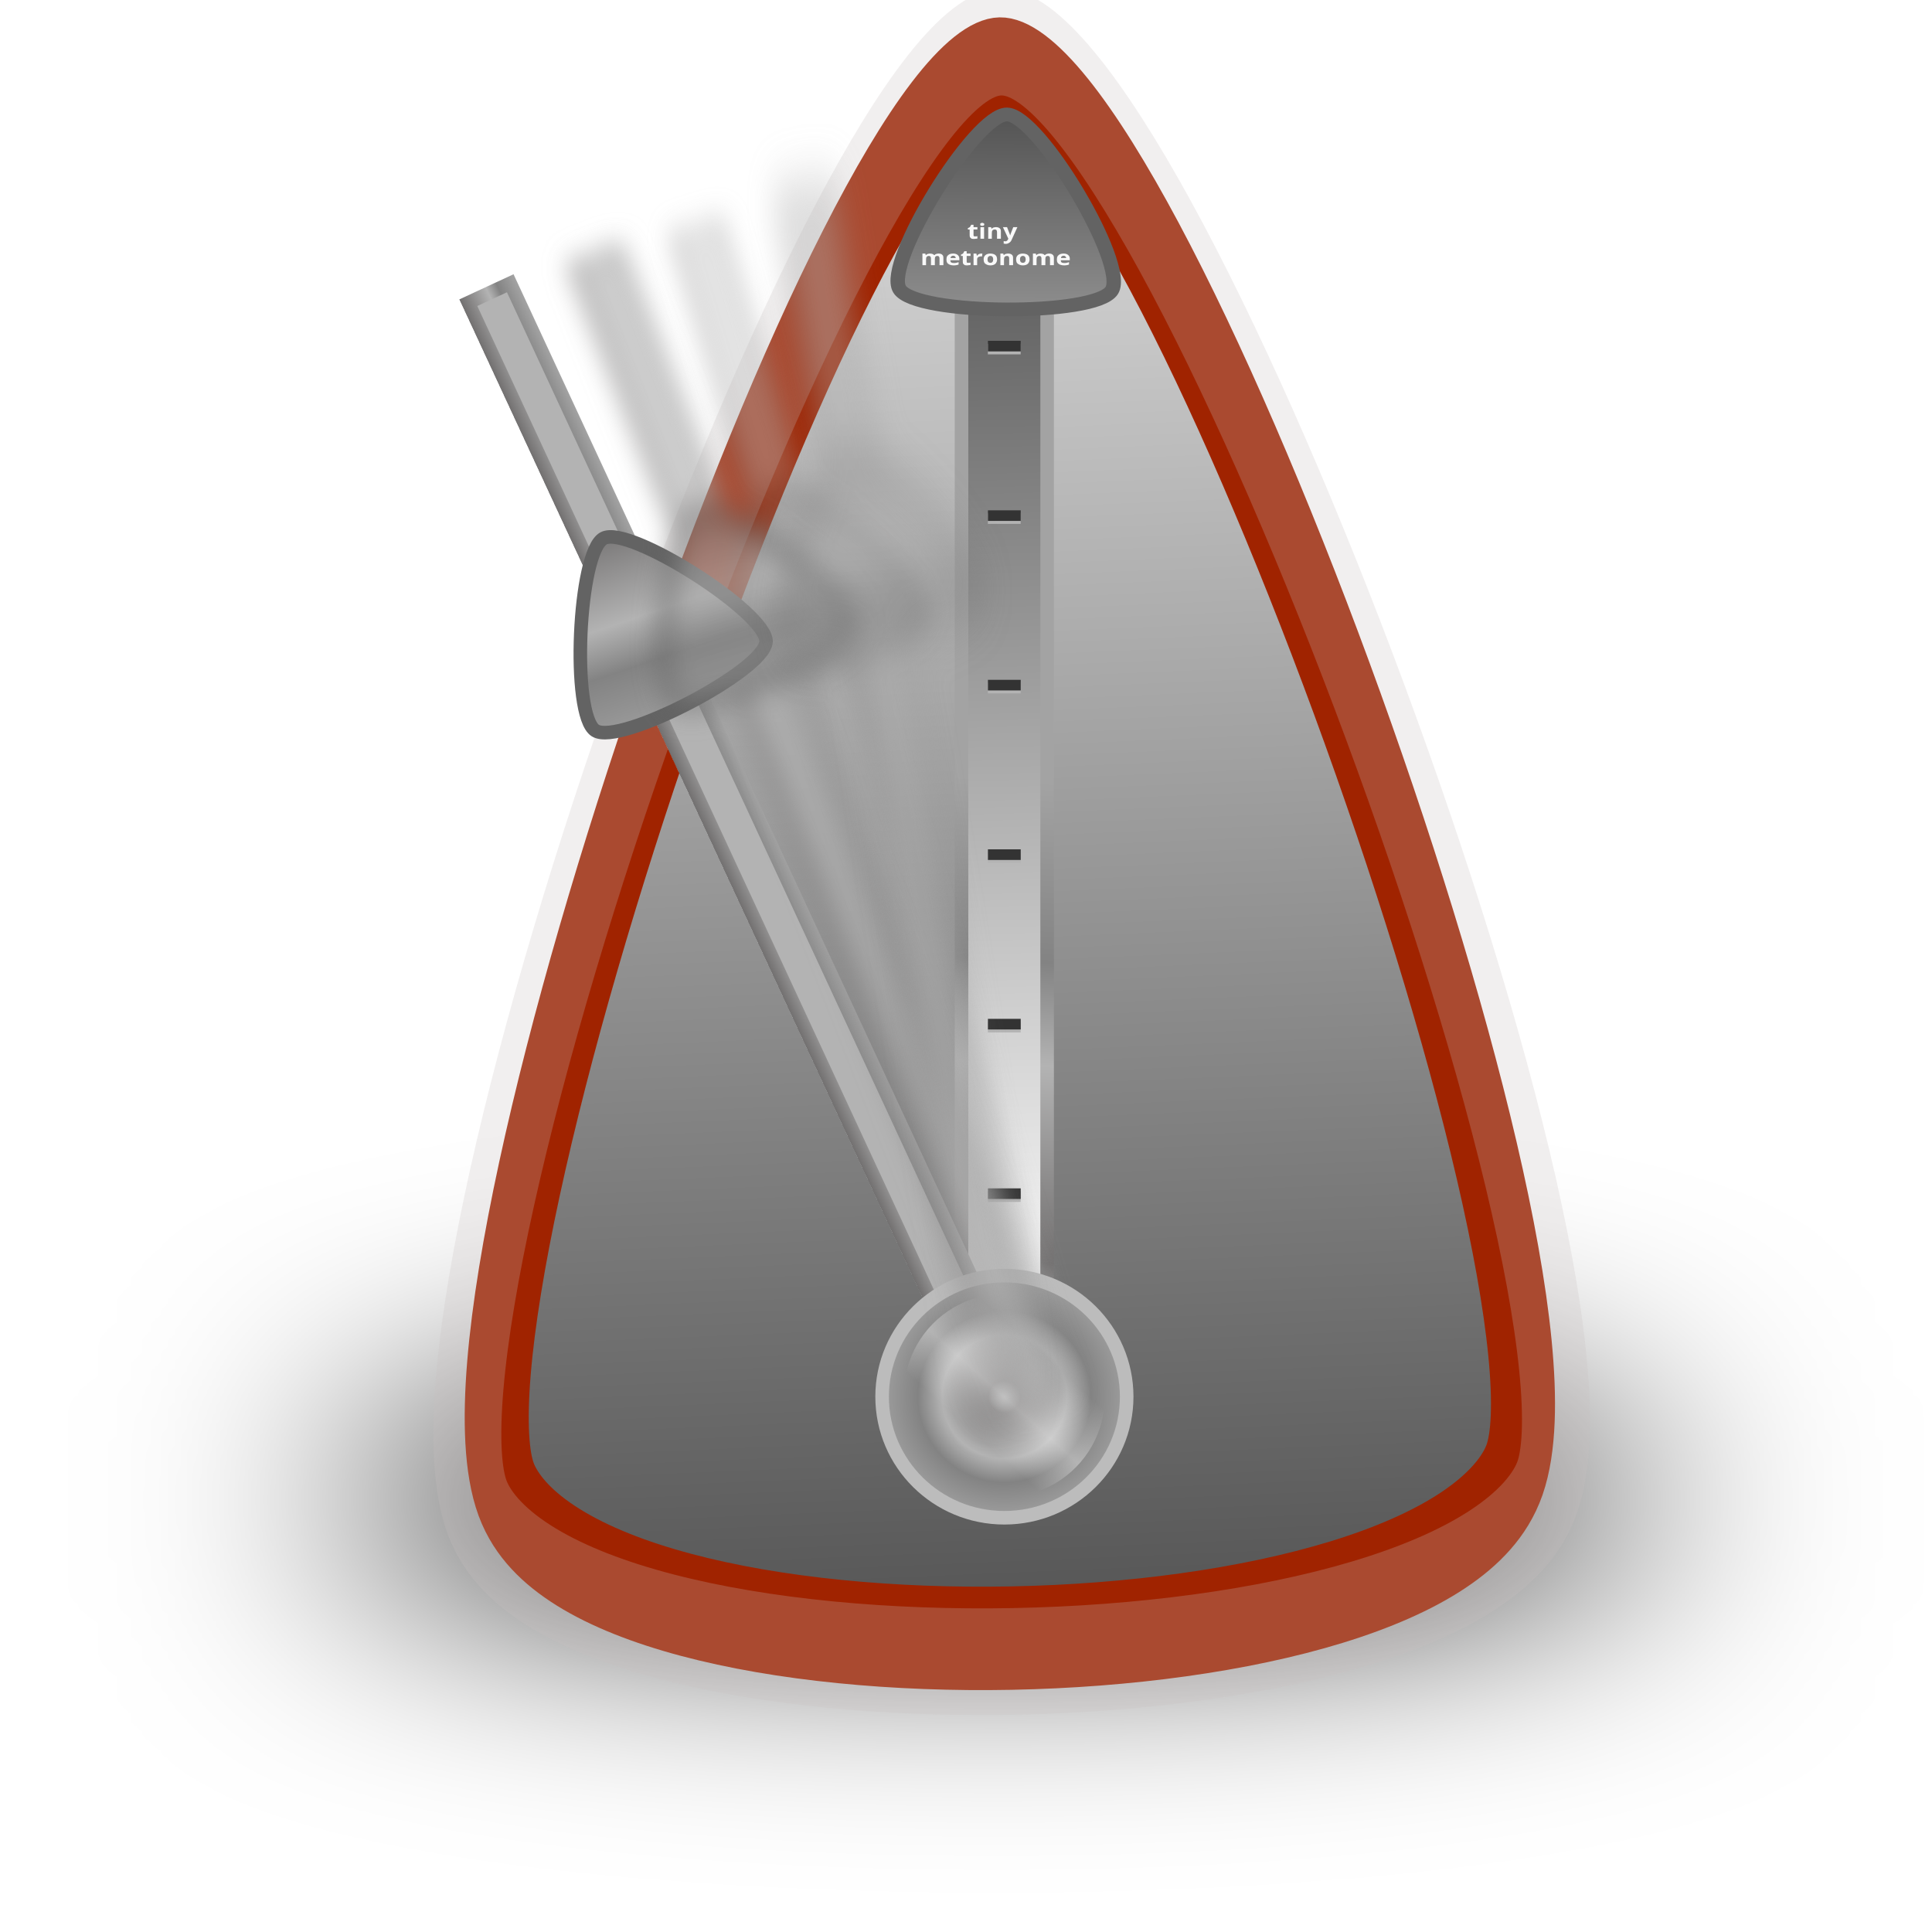
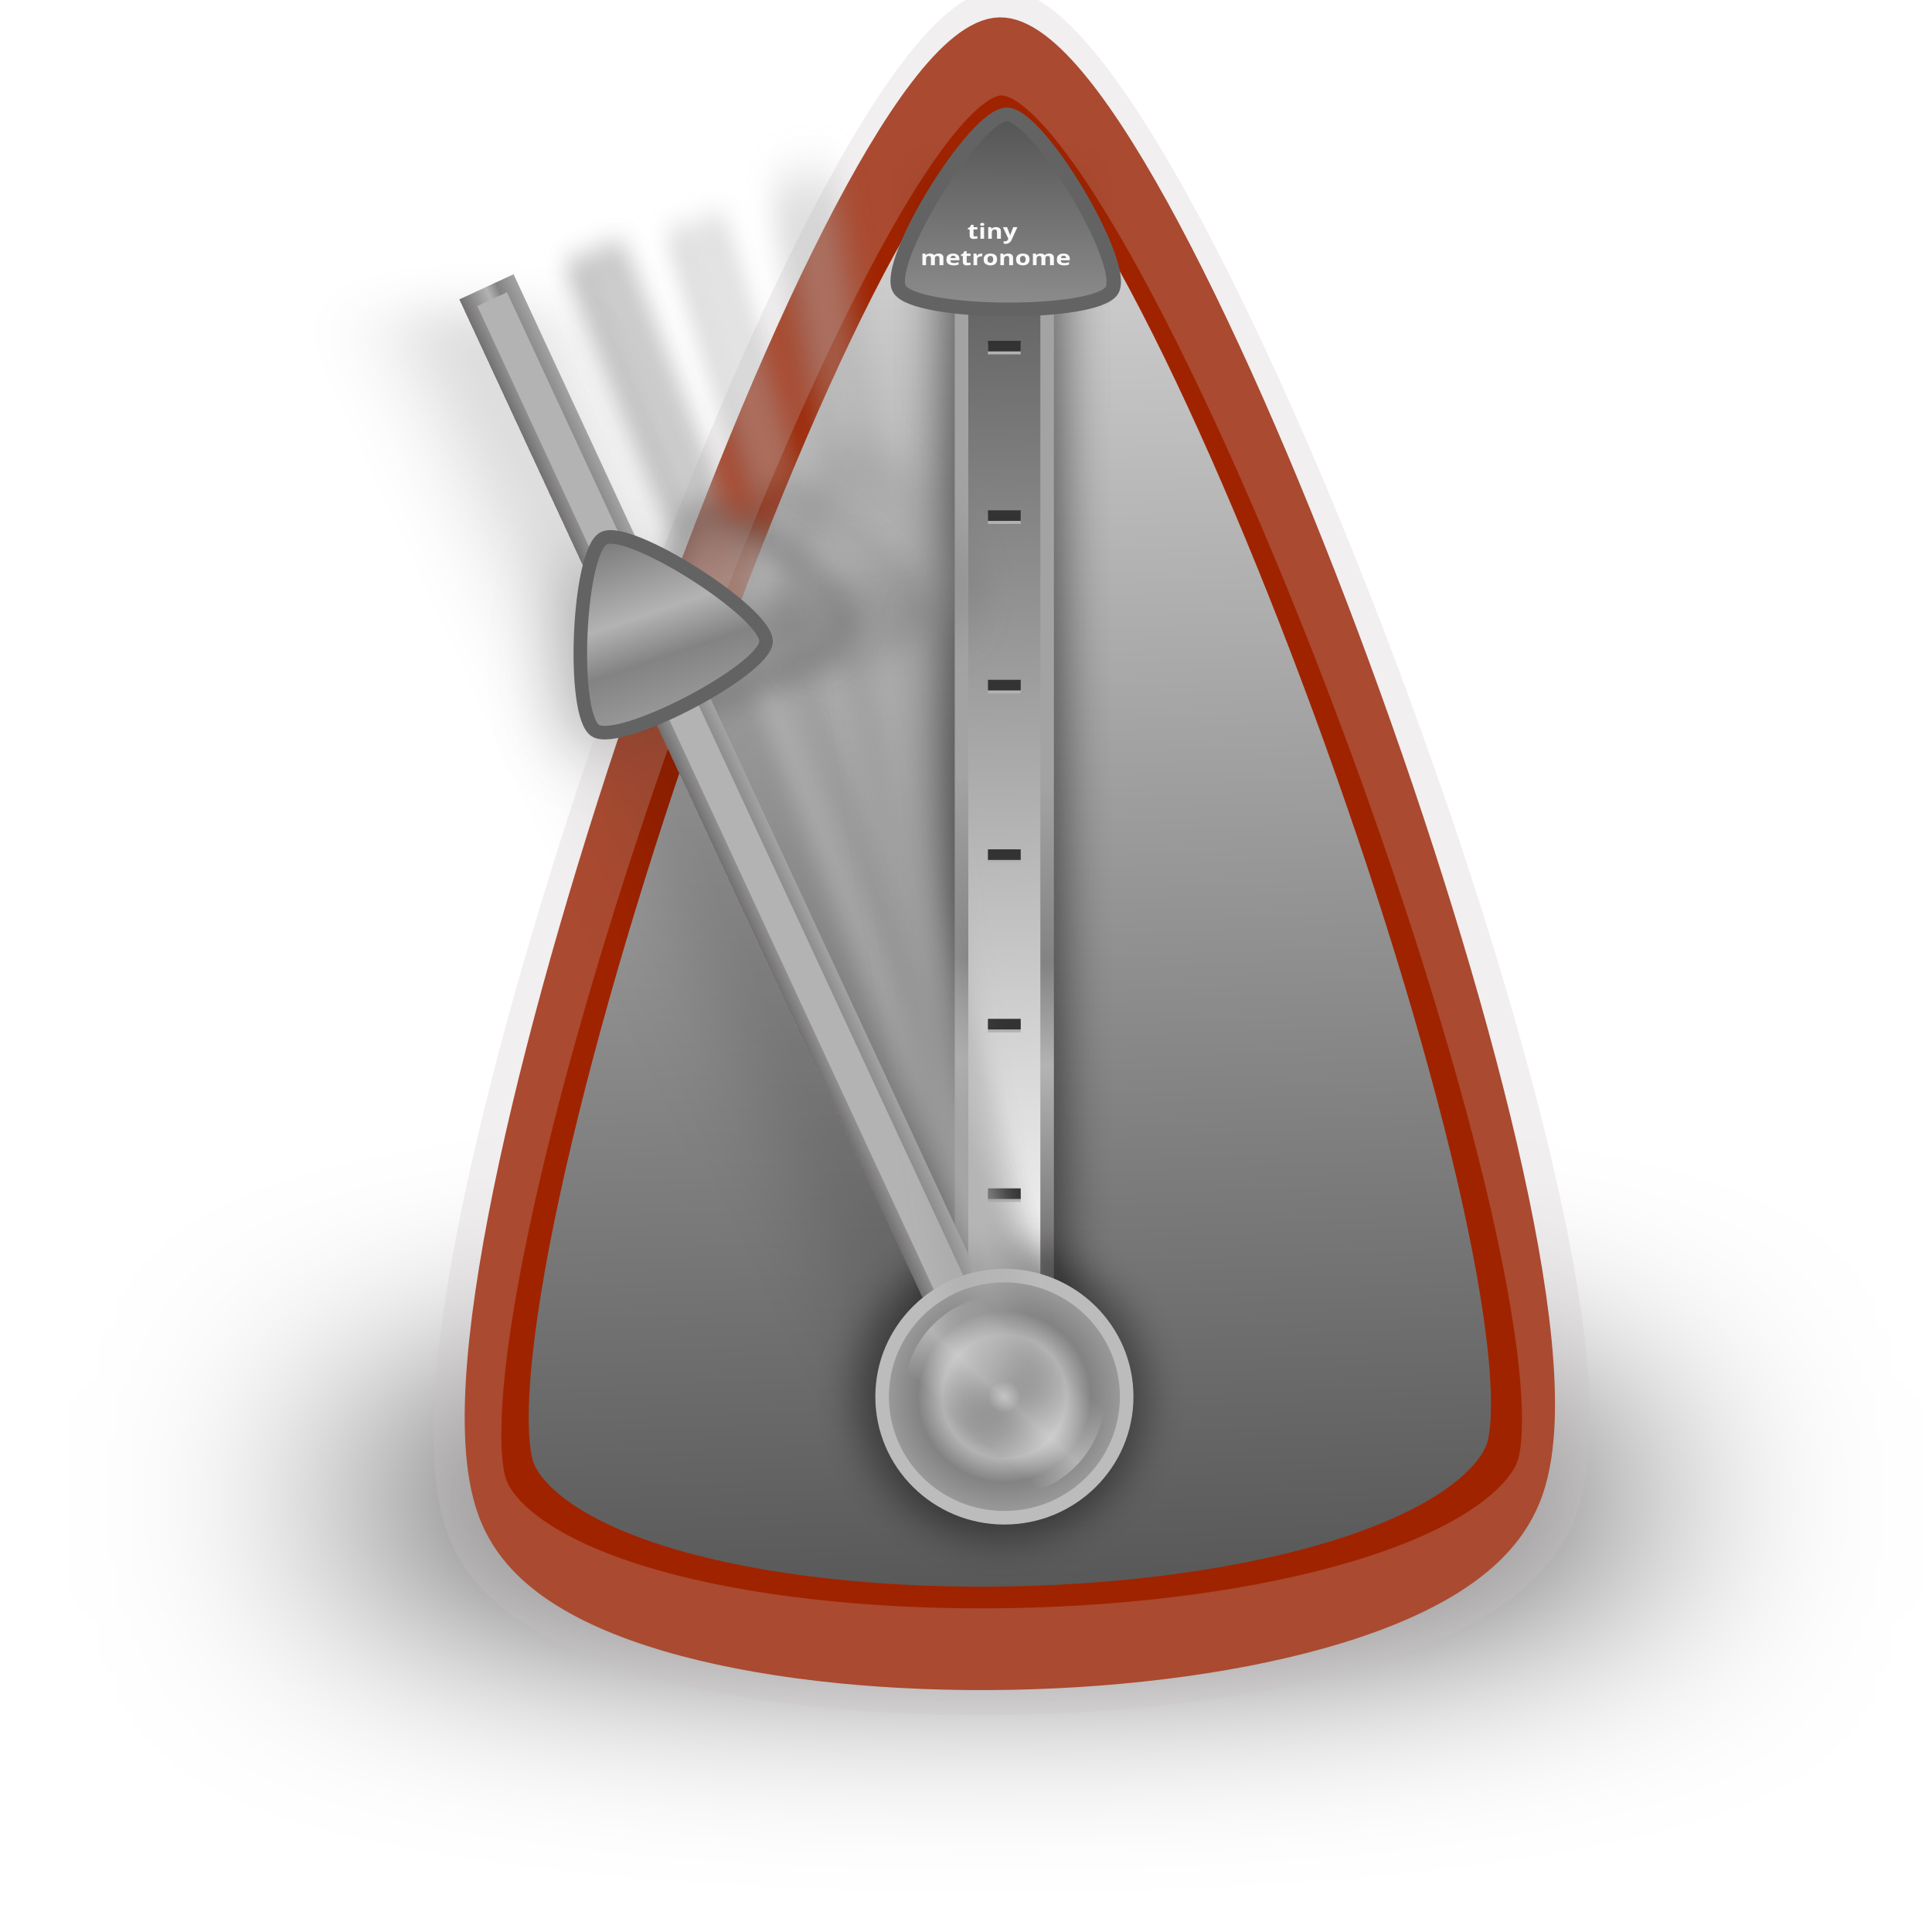
<svg xmlns="http://www.w3.org/2000/svg" xmlns:xlink="http://www.w3.org/1999/xlink" width="128" height="128" id="svg2" version="1.1">
  <defs id="defs4">
    <linearGradient id="linearGradient4373">
      <stop id="stop4375" offset="0" style="stop-color:#ffffff;stop-opacity:0;" />
      <stop style="stop-color:#ffffff;stop-opacity:0;" offset="0.349" id="stop4383" />
      <stop style="stop-color:#ffffff;stop-opacity:1;" offset="0.5" id="stop4379" />
      <stop id="stop4381" offset="0.685" style="stop-color:#ffffff;stop-opacity:0;" />
      <stop id="stop4377" offset="1" style="stop-color:#ffffff;stop-opacity:0;" />
    </linearGradient>
    <linearGradient id="linearGradient4030">
      <stop id="stop4032" offset="0" style="stop-color:#a3a3a3;stop-opacity:1;" />
      <stop style="stop-color:#727070;stop-opacity:1;" offset="0.083" id="stop4034" />
      <stop style="stop-color:#b3b3b3;stop-opacity:1;" offset="0.484" id="stop4036" />
      <stop style="stop-color:#838383;stop-opacity:1;" offset="0.671" id="stop4038" />
      <stop id="stop4040" offset="1" style="stop-color:#a3a3a3;stop-opacity:1;" />
    </linearGradient>
    <linearGradient id="linearGradient3909">
      <stop style="stop-color:#a3a3a3;stop-opacity:1;" offset="0" id="stop3911" />
      <stop id="stop3913" offset="0" style="stop-color:#727070;stop-opacity:1;" />
      <stop id="stop3915" offset="0.484" style="stop-color:#b3b3b3;stop-opacity:1;" />
      <stop id="stop3917" offset="0.671" style="stop-color:#838383;stop-opacity:1;" />
      <stop style="stop-color:#a3a3a3;stop-opacity:1;" offset="1" id="stop3919" />
    </linearGradient>
    <linearGradient id="linearGradient3836">
      <stop id="stop3838" offset="0" style="stop-color:#4d4d4d;stop-opacity:1;" />
      <stop id="stop3840" offset="1" style="stop-color:#c4c4c4;stop-opacity:1;" />
    </linearGradient>
    <linearGradient id="linearGradient3828">
      <stop style="stop-color:#4d4d4d;stop-opacity:1;" offset="0" id="stop3830" />
      <stop style="stop-color:#4d4d4d;stop-opacity:0" offset="1" id="stop3832" />
    </linearGradient>
    <linearGradient id="linearGradient3798">
      <stop id="stop3800" offset="0" style="stop-color:#a3a3a3;stop-opacity:1;" />
      <stop style="stop-color:#727070;stop-opacity:1;" offset="0.125" id="stop3808" />
      <stop style="stop-color:#b3b3b3;stop-opacity:1;" offset="0.484" id="stop3806" />
      <stop style="stop-color:#838383;stop-opacity:1;" offset="0.671" id="stop3804" />
      <stop id="stop3802" offset="1" style="stop-color:#a3a3a3;stop-opacity:1;" />
    </linearGradient>
    <linearGradient id="linearGradient3759">
      <stop style="stop-color:#4d4d4d;stop-opacity:1;" offset="0" id="stop3761" />
      <stop style="stop-color:#ffffff;stop-opacity:1;" offset="1" id="stop3763" />
    </linearGradient>
    <linearGradient xlink:href="#linearGradient3759" id="linearGradient3765" x1="28.039" y1="56.941" x2="25.624" y2="-36.047" gradientUnits="userSpaceOnUse" />
    <radialGradient xlink:href="#linearGradient3798" id="radialGradient3796" cx="62.768" cy="106.214" fx="62.768" fy="106.214" r="9.518" gradientTransform="matrix(1,0,0,0.9906191,0,0.9963831)" gradientUnits="userSpaceOnUse" />
    <linearGradient xlink:href="#linearGradient3798" id="linearGradient3818" x1="67.938" y1="1021.931" x2="70.706" y2="981.525" gradientUnits="userSpaceOnUse" gradientTransform="matrix(0.8984208,0,0,0.8984208,6.301333,94.37386)" />
    <linearGradient xlink:href="#linearGradient3759" id="linearGradient3820" x1="65.66" y1="934.427" x2="67.938" y2="1021.931" gradientUnits="userSpaceOnUse" gradientTransform="matrix(0.8984208,0,0,0.8984208,6.301333,94.37386)" />
    <linearGradient xlink:href="#linearGradient3836" id="linearGradient3834" x1="60.826" y1="-1.357" x2="60.658" y2="28.023" gradientUnits="userSpaceOnUse" />
    <linearGradient xlink:href="#linearGradient3909" id="linearGradient3907" x1="32.961" y1="54.259" x2="37.371" y2="54.259" gradientUnits="userSpaceOnUse" gradientTransform="translate(-406.8175,860.6277)" />
    <linearGradient xlink:href="#linearGradient3909-6" id="linearGradient3907-2" x1="32.961" y1="54.259" x2="37.371" y2="54.259" gradientUnits="userSpaceOnUse" gradientTransform="translate(-406.8175,860.6277)" />
    <linearGradient id="linearGradient3909-6">
      <stop style="stop-color:#a3a3a3;stop-opacity:1;" offset="0" id="stop3911-7" />
      <stop id="stop3913-1" offset="0" style="stop-color:#727070;stop-opacity:1;" />
      <stop id="stop3915-0" offset="0.484" style="stop-color:#b3b3b3;stop-opacity:1;" />
      <stop id="stop3917-5" offset="0.671" style="stop-color:#838383;stop-opacity:1;" />
      <stop style="stop-color:#a3a3a3;stop-opacity:1;" offset="1" id="stop3919-5" />
    </linearGradient>
    <linearGradient xlink:href="#linearGradient4030" id="linearGradient4016" x1="24.22" y1="28.382" x2="29.641" y2="45.633" gradientUnits="userSpaceOnUse" />
    <linearGradient id="linearGradient3909-2">
      <stop style="stop-color:#a3a3a3;stop-opacity:1;" offset="0" id="stop3911-75" />
      <stop id="stop3913-3" offset="0" style="stop-color:#727070;stop-opacity:1;" />
      <stop id="stop3915-3" offset="0.484" style="stop-color:#b3b3b3;stop-opacity:1;" />
      <stop id="stop3917-9" offset="0.671" style="stop-color:#838383;stop-opacity:1;" />
      <stop style="stop-color:#a3a3a3;stop-opacity:1;" offset="1" id="stop3919-7" />
    </linearGradient>
    <linearGradient xlink:href="#linearGradient4030-5" id="linearGradient4016-5" x1="24.22" y1="28.382" x2="29.641" y2="45.633" gradientUnits="userSpaceOnUse" />
    <linearGradient id="linearGradient4030-5">
      <stop id="stop4032-5" offset="0" style="stop-color:#a3a3a3;stop-opacity:1;" />
      <stop style="stop-color:#727070;stop-opacity:1;" offset="0.083" id="stop4034-2" />
      <stop style="stop-color:#b3b3b3;stop-opacity:1;" offset="0.484" id="stop4036-0" />
      <stop style="stop-color:#838383;stop-opacity:1;" offset="0.671" id="stop4038-6" />
      <stop id="stop4040-4" offset="1" style="stop-color:#a3a3a3;stop-opacity:1;" />
    </linearGradient>
    <filter id="filter4189">
      <feGaussianBlur stdDeviation="0.944" id="feGaussianBlur4191" />
    </filter>
    <linearGradient xlink:href="#linearGradient3909-2-3" id="linearGradient3907-0-7" x1="32.961" y1="54.259" x2="37.371" y2="54.259" gradientUnits="userSpaceOnUse" gradientTransform="translate(-406.8175,860.6277)" />
    <linearGradient id="linearGradient3909-2-3">
      <stop style="stop-color:#a3a3a3;stop-opacity:1;" offset="0" id="stop3911-75-4" />
      <stop id="stop3913-3-1" offset="0" style="stop-color:#727070;stop-opacity:1;" />
      <stop id="stop3915-3-6" offset="0.484" style="stop-color:#b3b3b3;stop-opacity:1;" />
      <stop id="stop3917-9-1" offset="0.671" style="stop-color:#838383;stop-opacity:1;" />
      <stop style="stop-color:#a3a3a3;stop-opacity:1;" offset="1" id="stop3919-7-7" />
    </linearGradient>
    <linearGradient y2="45.633" x2="29.641" y1="28.382" x1="24.22" gradientUnits="userSpaceOnUse" id="linearGradient4102-0" xlink:href="#linearGradient4030-5-5" />
    <linearGradient id="linearGradient4030-5-5">
      <stop id="stop4032-5-3" offset="0" style="stop-color:#a3a3a3;stop-opacity:1;" />
      <stop style="stop-color:#727070;stop-opacity:1;" offset="0.083" id="stop4034-2-0" />
      <stop style="stop-color:#b3b3b3;stop-opacity:1;" offset="0.484" id="stop4036-0-3" />
      <stop style="stop-color:#838383;stop-opacity:1;" offset="0.671" id="stop4038-6-8" />
      <stop id="stop4040-4-4" offset="1" style="stop-color:#a3a3a3;stop-opacity:1;" />
    </linearGradient>
    <linearGradient y2="45.633" x2="29.641" y1="28.382" x1="24.22" gradientUnits="userSpaceOnUse" id="linearGradient4222" xlink:href="#linearGradient4030-5-5" />
    <filter id="filter4277" x="-0.204" width="1.408" y="-0.041" height="1.082">
      <feGaussianBlur stdDeviation="1.522" id="feGaussianBlur4279" />
    </filter>
    <filter color-interpolation-filters="sRGB" id="filter4189-4">
      <feGaussianBlur stdDeviation="0.944" id="feGaussianBlur4191-4" />
    </filter>
    <linearGradient xlink:href="#linearGradient3909-2-5" id="linearGradient3907-0-3" x1="32.961" y1="54.259" x2="37.371" y2="54.259" gradientUnits="userSpaceOnUse" gradientTransform="translate(-406.8175,860.6277)" />
    <linearGradient id="linearGradient3909-2-5">
      <stop style="stop-color:#a3a3a3;stop-opacity:1;" offset="0" id="stop3911-75-8" />
      <stop id="stop3913-3-4" offset="0" style="stop-color:#727070;stop-opacity:1;" />
      <stop id="stop3915-3-3" offset="0.484" style="stop-color:#b3b3b3;stop-opacity:1;" />
      <stop id="stop3917-9-5" offset="0.671" style="stop-color:#838383;stop-opacity:1;" />
      <stop style="stop-color:#a3a3a3;stop-opacity:1;" offset="1" id="stop3919-7-6" />
    </linearGradient>
    <linearGradient y2="45.633" x2="29.641" y1="28.382" x1="24.22" gradientUnits="userSpaceOnUse" id="linearGradient4102-4" xlink:href="#linearGradient4030-5-7" />
    <linearGradient id="linearGradient4030-5-7">
      <stop id="stop4032-5-4" offset="0" style="stop-color:#a3a3a3;stop-opacity:1;" />
      <stop style="stop-color:#727070;stop-opacity:1;" offset="0.083" id="stop4034-2-1" />
      <stop style="stop-color:#b3b3b3;stop-opacity:1;" offset="0.484" id="stop4036-0-4" />
      <stop style="stop-color:#838383;stop-opacity:1;" offset="0.671" id="stop4038-6-2" />
      <stop id="stop4040-4-46" offset="1" style="stop-color:#a3a3a3;stop-opacity:1;" />
    </linearGradient>
    <linearGradient y2="45.633" x2="29.641" y1="28.382" x1="24.22" gradientUnits="userSpaceOnUse" id="linearGradient4310" xlink:href="#linearGradient4030-5-7" />
    <linearGradient xlink:href="#linearGradient3909-2" id="linearGradient4357" gradientUnits="userSpaceOnUse" gradientTransform="translate(-406.8175,860.6277)" x1="32.961" y1="54.259" x2="37.371" y2="54.259" />
    <linearGradient xlink:href="#linearGradient4030-5" id="linearGradient4359" gradientUnits="userSpaceOnUse" x1="24.22" y1="28.382" x2="29.641" y2="45.633" />
    <linearGradient xlink:href="#linearGradient4373" id="linearGradient4371" x1="14.464" y1="107.286" x2="29.821" y2="90.143" gradientUnits="userSpaceOnUse" />
    <filter id="filter4395" x="-0.215" width="1.429" y="-1.376" height="3.752">
      <feGaussianBlur stdDeviation="8.907" id="feGaussianBlur4397" />
    </filter>
    <linearGradient xlink:href="#linearGradient3759-6" id="linearGradient3765-6" x1="28.039" y1="56.941" x2="25.624" y2="-36.047" gradientUnits="userSpaceOnUse" />
    <linearGradient id="linearGradient3759-6">
      <stop style="stop-color:#4d4d4d;stop-opacity:1;" offset="0" id="stop3761-4" />
      <stop style="stop-color:#4d4d4d;stop-opacity:0;" offset="1" id="stop3763-0" />
    </linearGradient>
+     <linearGradient xlink:href="#linearGradient3759-0" id="linearGradient3820-0" x1="65.66" y1="934.427" x2="67.938" y2="1021.931" gradientUnits="userSpaceOnUse" gradientTransform="matrix(0.8984208,0,0,0.8984208,6.301333,94.37386)" />
+     <linearGradient id="linearGradient3759-0">
+       <stop style="stop-color:#4d4d4d;stop-opacity:1;" offset="0" id="stop3761-46" />
+       <stop style="stop-color:#ffffff;stop-opacity:1;" offset="1" id="stop3763-2" />
+     </linearGradient>
+     <linearGradient xlink:href="#linearGradient3798-7" id="linearGradient3818-6" x1="67.938" y1="1021.931" x2="70.706" y2="981.525" gradientUnits="userSpaceOnUse" gradientTransform="matrix(0.8984208,0,0,0.8984208,6.301333,94.37386)" />
+     <linearGradient id="linearGradient3798-7">
+       <stop id="stop3800-5" offset="0" style="stop-color:#a3a3a3;stop-opacity:1;" />
+       <stop style="stop-color:#727070;stop-opacity:1;" offset="0.125" id="stop3808-6" />
+       <stop style="stop-color:#b3b3b3;stop-opacity:1;" offset="0.484" id="stop3806-9" />
+       <stop style="stop-color:#838383;stop-opacity:1;" offset="0.671" id="stop3804-8" />
+       <stop id="stop3802-7" offset="1" style="stop-color:#a3a3a3;stop-opacity:1;" />
+     </linearGradient>
+     <filter id="filter3970" x="-0.552" width="2.103" y="-0.045" height="1.089">
+       <feGaussianBlur stdDeviation="1.57" id="feGaussianBlur3972" />
+     </filter>
+     <filter id="filter3912" x="-0.16" width="1.321" y="-0.16" height="1.321">
+       <feGaussianBlur stdDeviation="2.231" id="feGaussianBlur3914" />
+     </filter>
+     <linearGradient xlink:href="#linearGradient3909-4" id="linearGradient3907-8" x1="32.961" y1="54.259" x2="37.371" y2="54.259" gradientUnits="userSpaceOnUse" gradientTransform="translate(-406.8175,860.6277)" />
+     <linearGradient id="linearGradient3909-4">
+       <stop style="stop-color:#a3a3a3;stop-opacity:1;" offset="0" id="stop3911-3" />
+       <stop id="stop3913-7" offset="0" style="stop-color:#727070;stop-opacity:1;" />
+       <stop id="stop3915-1" offset="0.484" style="stop-color:#b3b3b3;stop-opacity:1;" />
+       <stop id="stop3917-3" offset="0.671" style="stop-color:#838383;stop-opacity:1;" />
+       <stop style="stop-color:#a3a3a3;stop-opacity:1;" offset="1" id="stop3919-8" />
+     </linearGradient>
+     <linearGradient xlink:href="#linearGradient4030-9" id="linearGradient4016-0" x1="24.22" y1="28.382" x2="29.641" y2="45.633" gradientUnits="userSpaceOnUse" />
+     <linearGradient id="linearGradient4030-9">
+       <stop id="stop4032-7" offset="0" style="stop-color:#a3a3a3;stop-opacity:1;" />
+       <stop style="stop-color:#727070;stop-opacity:1;" offset="0.083" id="stop4034-9" />
+       <stop style="stop-color:#b3b3b3;stop-opacity:1;" offset="0.484" id="stop4036-9" />
+       <stop style="stop-color:#838383;stop-opacity:1;" offset="0.671" id="stop4038-3" />
+       <stop id="stop4040-2" offset="1" style="stop-color:#a3a3a3;stop-opacity:1;" />
+     </linearGradient>
+     <linearGradient xlink:href="#linearGradient3909-4" id="linearGradient3162" gradientUnits="userSpaceOnUse" gradientTransform="matrix(0.8984208,0,0,0.8984208,-419.8897,854.0471)" x1="32.961" y1="54.259" x2="37.371" y2="54.259" />
+     <filter id="filter3960" x="-0.206" width="1.412" y="-0.102" height="1.203">
+       <feGaussianBlur stdDeviation="3.164" id="feGaussianBlur3962" />
+     </filter>
+     <filter id="filter3968" x="-0.419" width="1.838" y="-0.398" height="1.795">
+       <feGaussianBlur stdDeviation="2.392" id="feGaussianBlur3970" />
+     </filter>
+     <linearGradient xlink:href="#linearGradient3909-4" id="linearGradient3976" gradientUnits="userSpaceOnUse" gradientTransform="matrix(0.8984208,0,0,0.8984208,-419.8897,854.0471)" x1="32.961" y1="54.259" x2="37.371" y2="54.259" />
  </defs>
  <g id="layer1" transform="translate(0,-924.3622)">
-     <path style="fill:#000000;fill-opacity:1;stroke:#636363;stroke-width:0;stroke-linecap:butt;stroke-miterlimit:4;stroke-opacity:1;stroke-dasharray:none;filter:url(#filter4395)" id="path4385" d="m 116.607,114.339 a 49.821,7.768 0 1 1 -99.643,0 49.821,7.768 0 1 1 99.643,0 z" transform="matrix(0.8984208,0,0,0.8984208,5.980468,920.9897)" />
+     <path style="fill:#000000;fill-opacity:1;stroke:#636363;stroke-width:0;stroke-linecap:butt;stroke-miterlimit:4;stroke-opacity:1;stroke-dasharray:none;filter:url(#filter4395)" id="path4385" d="m 116.607,114.339 c 0,4.29 -22.306,7.768 -49.821,7.768 -27.516,0 -49.821,-3.478 -49.821,-7.768 0,-4.29 22.306,-7.768 49.821,-7.768 27.516,0 49.821,3.478 49.821,7.768 z" transform="matrix(0.8984208,0,0,0.8984208,5.980468,920.9897)" />
    <path style="fill:url(#linearGradient3765);fill-opacity:1;stroke:#a02300;stroke-width:4.774;stroke-linecap:butt;stroke-miterlimit:4;stroke-opacity:1;stroke-dasharray:none" id="path2989" d="m 64.643,45.679 c -5.521,9.836 -69.431,10.609 -75.189,0.91 -5.757,-9.699 25.528,-65.434 36.806,-65.57 11.278,-0.137 43.904,54.825 38.383,64.66 z" transform="matrix(0.8886429,0,0,1.435015,42.90335,956.1756)" />
+     <g id="g3972" transform="translate(20,-0.7142857)">
+       <rect transform="matrix(0.9070655,-0.4209895,0.4209895,0.9070655,0,0)" y="862.295" x="-389.827" height="80.998" width="3.063" id="rect3899-3" style="opacity:0.424;fill:#000000;stroke:url(#linearGradient3976);stroke-width:0;stroke-miterlimit:4;stroke-opacity:1;stroke-dasharray:none;filter:url(#filter3960)" />
+       <path transform="matrix(0.8982241,-0.01879919,0.01879919,0.8982241,-5.912206,935.2082)" d="m 25.506,44.41 c -1.772,-1.181 -0.995,-13.221 0.914,-14.164 1.909,-0.944 11.947,5.749 11.81,7.873 -0.137,2.125 -10.952,7.472 -12.724,6.291 z" id="path4008-7" style="opacity:0.193;fill:#000000;fill-opacity:1;stroke:#636363;stroke-width:0;stroke-miterlimit:4;stroke-opacity:1;stroke-dasharray:none;filter:url(#filter3968)" />
+     </g>
    <path style="opacity:0.251;fill:none;stroke:#c8bfbf;stroke-width:4.774;stroke-linecap:butt;stroke-miterlimit:4;stroke-opacity:1;stroke-dasharray:none" id="path2989-8" d="m 64.643,45.679 c -5.521,9.836 -69.431,10.609 -75.189,0.91 -5.757,-9.699 25.528,-65.434 36.806,-65.57 11.278,-0.137 43.904,54.825 38.383,64.66 z" transform="matrix(0.9426056,0,0,1.481035,41.56504,955.2616)" />
+     <rect style="fill:#000000;fill-opacity:1;stroke:#000000;stroke-width:1.081;stroke-miterlimit:4;stroke-opacity:1;stroke-dasharray:none;filter:url(#filter3970);opacity:0.556" id="rect3810-2" width="6.828" height="84.389" x="62.97" y="937.757" />
    <rect style="fill:url(#linearGradient3820);fill-opacity:1;stroke:url(#linearGradient3818);stroke-width:0.898;stroke-miterlimit:4;stroke-opacity:1;stroke-dasharray:none" id="rect3810" width="5.672" height="70.108" x="63.703" y="941.143" />
    <g transform="matrix(0.8894658,0.126533,-0.126533,0.8894658,139.9855,94.97163)" id="g4042-7" style="opacity:0.35;filter:url(#filter4189)">
      <rect transform="matrix(0.9070655,-0.4209895,0.4209895,0.9070655,0,0)" y="869.809" x="-373.356" height="90.156" width="3.409" id="rect3899-9" style="fill:#b3b3b3;stroke:url(#linearGradient4357);stroke-width:1;stroke-miterlimit:4;stroke-opacity:1;stroke-dasharray:none" />
      <path transform="matrix(0.9997811,-0.02092471,0.02092471,0.9997811,10.45794,933.8381)" d="m 25.506,44.41 c -1.772,-1.181 -0.995,-13.221 0.914,-14.164 1.909,-0.944 11.947,5.749 11.81,7.873 -0.137,2.125 -10.952,7.472 -12.724,6.291 z" id="path4008-0" style="fill:url(#linearGradient4359);fill-opacity:1;stroke:#636363;stroke-width:1;stroke-miterlimit:4;stroke-opacity:1;stroke-dasharray:none" />
    </g>
    <text xml:space="preserve" style="font-size:8.984px;font-style:normal;font-weight:normal;line-height:125%;letter-spacing:0px;word-spacing:0px;fill:#b3b3b3;fill-opacity:1;stroke:none;font-family:Sans" x="65.089" y="949.902" id="text3844-3">
      <tspan id="tspan3846-4" x="65.089" y="949.902">-</tspan>
      <tspan x="65.089" y="961.132" id="tspan3848-8">-</tspan>
      <tspan x="65.089" y="972.362" id="tspan3850-3">-</tspan>
      <tspan x="65.089" y="983.592" id="tspan3852-1">-</tspan>
      <tspan x="65.089" y="994.823" id="tspan3854-3">-</tspan>
      <tspan x="65.089" y="1006.053" id="tspan3856-9">-</tspan>
      <tspan x="65.089" y="1017.283" id="tspan3858-3">-</tspan>
    </text>
    <text xml:space="preserve" style="font-size:8.984px;font-style:normal;font-weight:normal;line-height:125%;letter-spacing:0px;word-spacing:0px;fill:#333333;fill-opacity:1;stroke:none;font-family:Sans" x="65.093" y="949.708" id="text3844">
      <tspan id="tspan3846" x="65.093" y="949.708">-</tspan>
      <tspan x="65.093" y="960.938" id="tspan3848">-</tspan>
      <tspan x="65.093" y="972.168" id="tspan3850">-</tspan>
      <tspan x="65.093" y="983.399" id="tspan3852">-</tspan>
      <tspan x="65.093" y="994.629" id="tspan3854">-</tspan>
      <tspan x="65.093" y="1005.859" id="tspan3856">-</tspan>
      <tspan x="65.093" y="1017.089" id="tspan3858">-</tspan>
    </text>
+     <path style="opacity:0.391;fill:#000000;fill-opacity:1;stroke:#c8bfbf;stroke-width:0;stroke-linecap:butt;stroke-miterlimit:4;stroke-opacity:1;stroke-dasharray:none;filter:url(#filter3912)" id="path3125" d="m 88.571,99.518 c 0,9.221 -7.475,16.696 -16.696,16.696 -9.221,0 -16.696,-7.475 -16.696,-16.696 0,-9.221 7.475,-16.696 16.696,-16.696 9.221,0 16.696,7.475 16.696,16.696 z" transform="matrix(0.5788811,0,0,0.5788811,24.73221,959.1282)" />
+     <g transform="matrix(0.8967586,0.05462558,-0.05462558,0.8967586,65.081,92.02746)" id="g4042-7-0" style="opacity:0.63;filter:url(#filter4189-4)">
+       <rect transform="matrix(0.9070655,-0.4209895,0.4209895,0.9070655,0,0)" y="869.809" x="-373.356" height="90.156" width="3.409" id="rect3899-9-1" style="fill:#b3b3b3;stroke:url(#linearGradient3907-0-3);stroke-width:1;stroke-miterlimit:4;stroke-opacity:1;stroke-dasharray:none" />
+       <path transform="matrix(0.9997811,-0.02092471,0.02092471,0.9997811,10.45794,933.8381)" d="m 25.506,44.41 c -1.772,-1.181 -0.995,-13.221 0.914,-14.164 1.909,-0.944 11.947,5.749 11.81,7.873 -0.137,2.125 -10.952,7.472 -12.724,6.291 z" id="path4008-0-9" style="fill:url(#linearGradient4310);fill-opacity:1;stroke:#636363;stroke-width:1;stroke-miterlimit:4;stroke-opacity:1;stroke-dasharray:none" />
+     </g>
    <g id="g4042" transform="matrix(0.8984208,0,0,0.8984208,6.301333,94.37386)">
      <rect transform="matrix(0.9070655,-0.4209895,0.4209895,0.9070655,0,0)" y="869.809" x="-373.356" height="90.156" width="3.409" id="rect3899" style="fill:#b3b3b3;stroke:url(#linearGradient3907);stroke-width:1;stroke-miterlimit:4;stroke-opacity:1;stroke-dasharray:none" />
      <path transform="matrix(0.9997811,-0.02092471,0.02092471,0.9997811,10.45794,933.8381)" d="m 25.506,44.41 c -1.772,-1.181 -0.995,-13.221 0.914,-14.164 1.909,-0.944 11.947,5.749 11.81,7.873 -0.137,2.125 -10.952,7.472 -12.724,6.291 z" id="path4008" style="fill:url(#linearGradient4016);fill-opacity:1;stroke:#636363;stroke-width:1;stroke-miterlimit:4;stroke-opacity:1;stroke-dasharray:none" />
    </g>
-     <path style="fill:url(#radialGradient3796);fill-opacity:1;stroke:#bcbcbc;stroke-width:1;stroke-miterlimit:4;stroke-opacity:1;stroke-dasharray:none" id="path3786" d="m 71.786,106.214 a 9.018,8.929 0 1 1 -18.036,0 9.018,8.929 0 1 1 18.036,0 z" transform="matrix(0.8984208,0,0,0.8984208,10.15171,921.471)" />
+     <path style="fill:url(#radialGradient3796);fill-opacity:1;stroke:#bcbcbc;stroke-width:1;stroke-miterlimit:4;stroke-opacity:1;stroke-dasharray:none" id="path3786" d="m 71.786,106.214 c 0,4.931 -4.037,8.929 -9.018,8.929 -4.98,0 -9.018,-3.997 -9.018,-8.929 0,-4.931 4.037,-8.929 9.018,-8.929 4.98,0 9.018,3.997 9.018,8.929 z" transform="matrix(0.8984208,0,0,0.8984208,10.15171,921.471)" />
    <path style="fill:url(#linearGradient3834);fill-opacity:1;stroke:#636363;stroke-width:1;stroke-miterlimit:4;stroke-opacity:1;stroke-dasharray:none" id="path3822" d="M 67.175,13.095 C 66.06,14.998 53.562,14.915 52.472,12.998 51.382,11.081 57.702,0.298 59.908,0.313 62.113,0.328 68.291,11.192 67.175,13.095 z" transform="matrix(0.9566959,0,0,0.9119217,9.394556,931.6602)" />
-     <g transform="matrix(0.8967586,0.05462558,-0.05462558,0.8967586,65.081,92.02746)" id="g4042-7-0" style="opacity:0.63;filter:url(#filter4189-4)">
-       <rect transform="matrix(0.9070655,-0.4209895,0.4209895,0.9070655,0,0)" y="869.809" x="-373.356" height="90.156" width="3.409" id="rect3899-9-1" style="fill:#b3b3b3;stroke:url(#linearGradient3907-0-3);stroke-width:1;stroke-miterlimit:4;stroke-opacity:1;stroke-dasharray:none" />
-       <path transform="matrix(0.9997811,-0.02092471,0.02092471,0.9997811,10.45794,933.8381)" d="m 25.506,44.41 c -1.772,-1.181 -0.995,-13.221 0.914,-14.164 1.909,-0.944 11.947,5.749 11.81,7.873 -0.137,2.125 -10.952,7.472 -12.724,6.291 z" id="path4008-0-9" style="fill:url(#linearGradient4310);fill-opacity:1;stroke:#636363;stroke-width:1;stroke-miterlimit:4;stroke-opacity:1;stroke-dasharray:none" />
-     </g>
    <text xml:space="preserve" style="font-size:0.769px;font-style:normal;font-variant:normal;font-weight:bold;font-stretch:normal;text-align:center;line-height:125%;letter-spacing:0px;word-spacing:0px;text-anchor:middle;fill:#f9f9f9;fill-opacity:1;stroke:none;font-family:Droid Serif;-inkscape-font-specification:Droid Serif Bold" x="60.617" y="1031.633" id="text3824" transform="scale(1.097273,0.9113504)">
      <tspan id="tspan3826" x="60.617" y="1031.633" style="font-size:1.538px;fill:#f9f9f9">tiny</tspan>
      <tspan x="60.617" y="1033.556" id="tspan3842" style="font-size:1.538px;fill:#f9f9f9">metronome</tspan>
    </text>
    <g transform="matrix(0.8652782,0.2417716,-0.2417716,0.8652782,256.7387,111.7035)" id="g4042-7-3" style="opacity:0.393;filter:url(#filter4277)">
      <rect transform="matrix(0.9070655,-0.4209895,0.4209895,0.9070655,0,0)" y="869.809" x="-373.356" height="90.156" width="3.409" id="rect3899-9-9" style="fill:#b3b3b3;stroke:url(#linearGradient3907-0-7);stroke-width:1;stroke-miterlimit:4;stroke-opacity:1;stroke-dasharray:none" />
      <path transform="matrix(0.9997811,-0.02092471,0.02092471,0.9997811,10.45794,933.8381)" d="m 25.506,44.41 c -1.772,-1.181 -0.995,-13.221 0.914,-14.164 1.909,-0.944 11.947,5.749 11.81,7.873 -0.137,2.125 -10.952,7.472 -12.724,6.291 z" id="path4008-0-4" style="fill:url(#linearGradient4222);fill-opacity:1;stroke:#636363;stroke-width:1;stroke-miterlimit:4;stroke-opacity:1;stroke-dasharray:none" />
    </g>
-     <path style="opacity:0.35;fill:url(#linearGradient4371);fill-opacity:1;stroke:#636363;stroke-width:0;stroke-linecap:butt;stroke-miterlimit:4;stroke-opacity:1;stroke-dasharray:none" id="path4363" d="m 30,98.982 a 7.411,7.411 0 1 1 -14.821,0 7.411,7.411 0 1 1 14.821,0 z" transform="matrix(0.8984208,0,0,0.8984208,46.24897,927.8883)" />
+     <path style="opacity:0.35;fill:url(#linearGradient4371);fill-opacity:1;stroke:#636363;stroke-width:0;stroke-linecap:butt;stroke-miterlimit:4;stroke-opacity:1;stroke-dasharray:none" id="path4363" d="m 30,98.982 c 0,4.093 -3.318,7.411 -7.411,7.411 -4.093,0 -7.411,-3.318 -7.411,-7.411 0,-4.093 3.318,-7.411 7.411,-7.411 4.093,0 7.411,3.318 7.411,7.411 z" transform="matrix(0.8984208,0,0,0.8984208,46.24897,927.8883)" />
  </g>
</svg>
